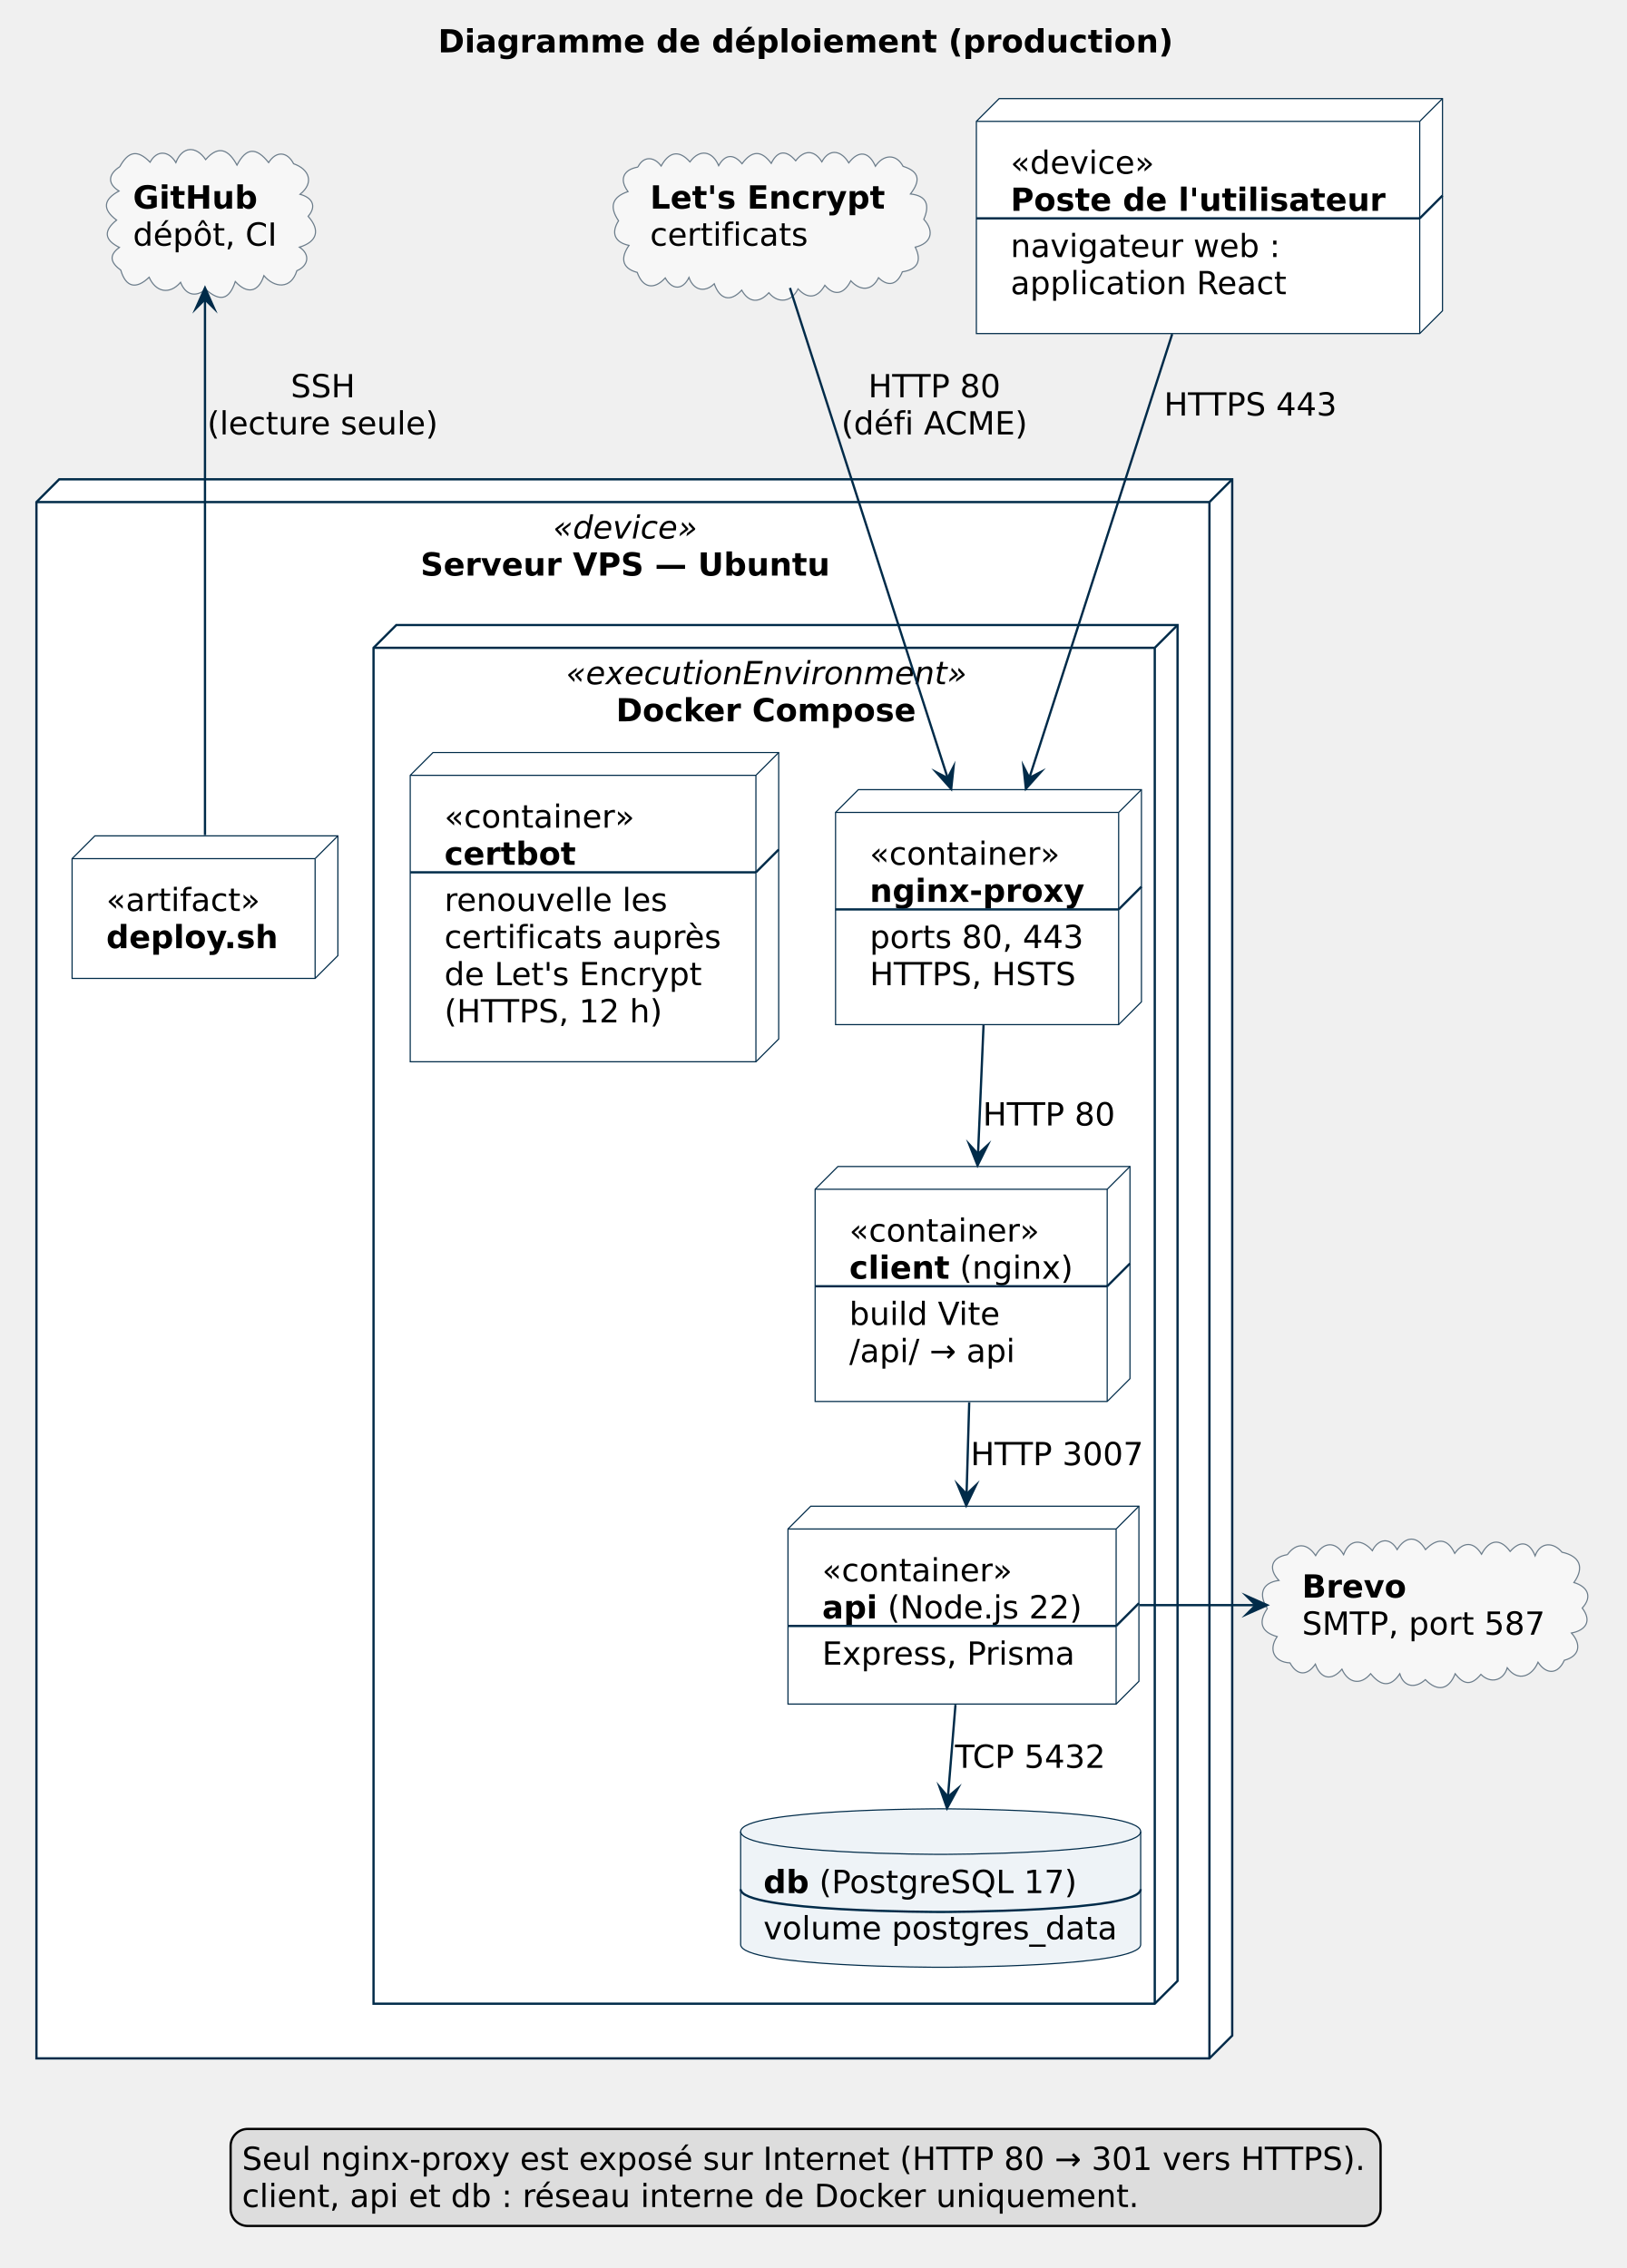
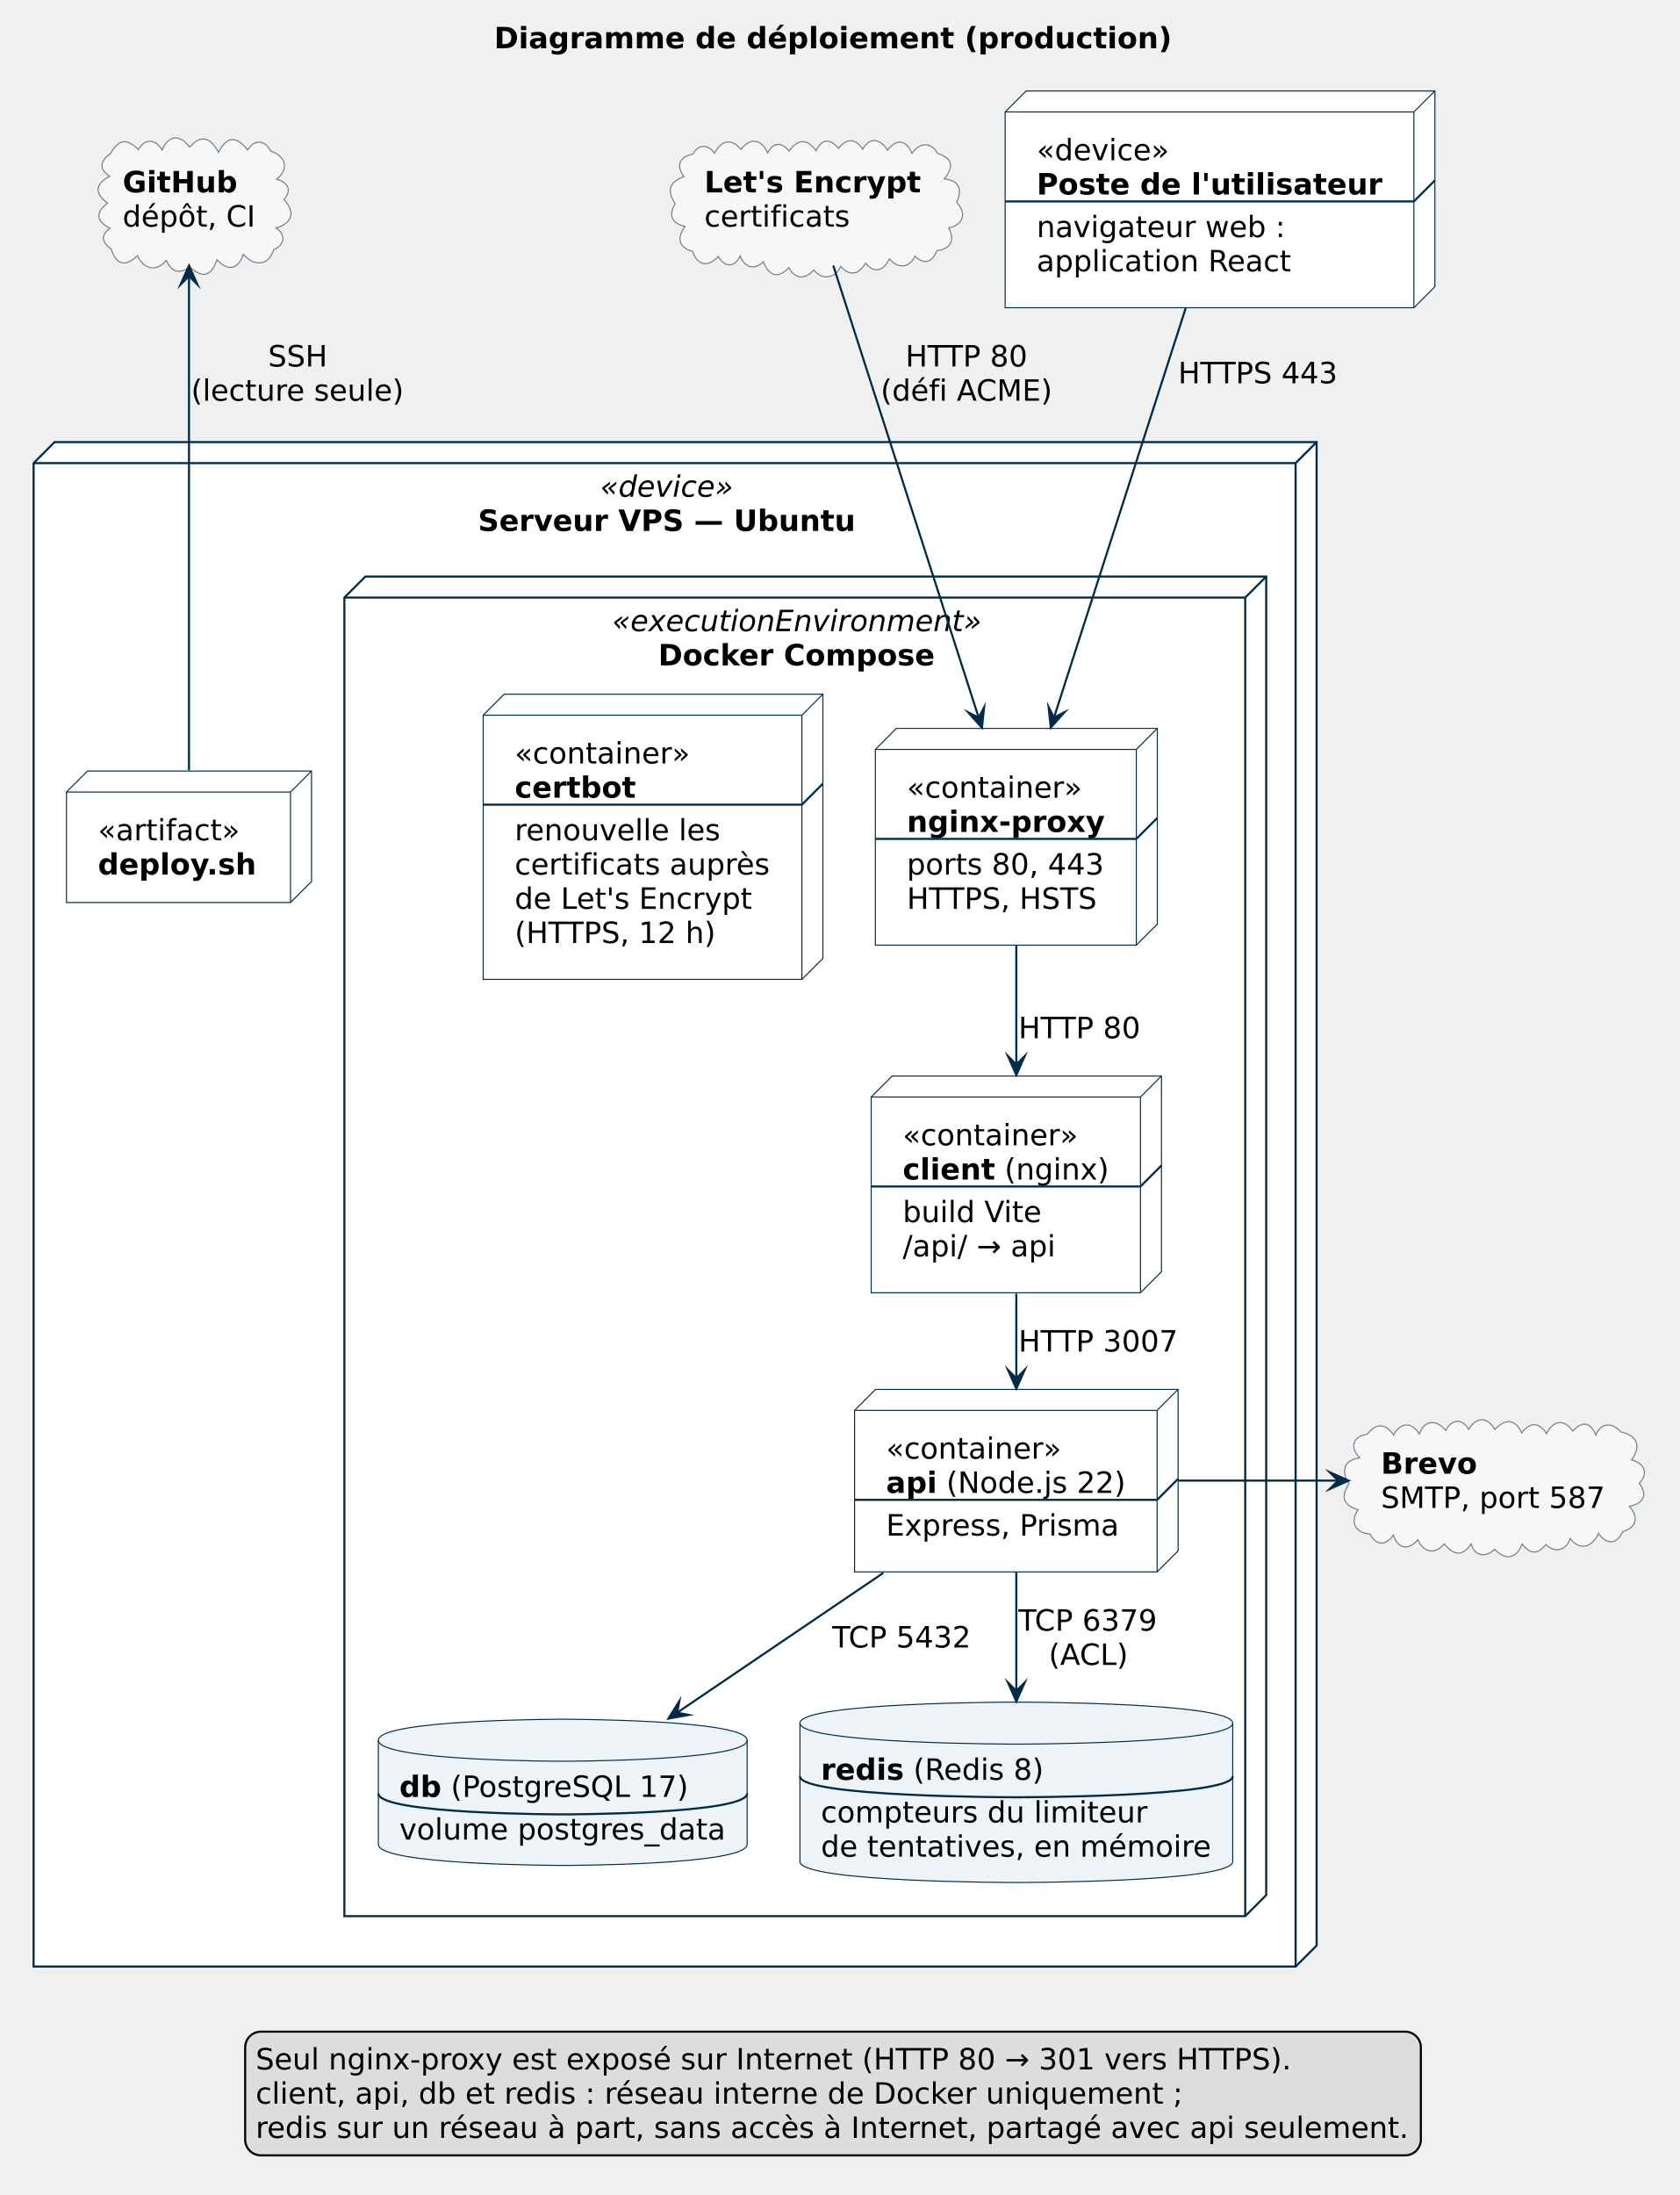
- <svg xmlns="http://www.w3.org/2000/svg" version="1.1" data-diagram-type="CLASS" style="width:714px;height:996px;background:#FFFFFF;" width="714px" height="996px" viewBox="0 0 714 996" zoomAndPan="magnify" preserveAspectRatio="none" contentStyleType="text/css">
+ <svg xmlns="http://www.w3.org/2000/svg" version="1.1" data-diagram-type="CLASS" style="width:800px;height:1045px;background:#FFFFFF;" width="800px" height="1045px" viewBox="0 0 800 1045" zoomAndPan="magnify" preserveAspectRatio="none" contentStyleType="text/css">
  <defs />
  <g font-family="sans-serif" lengthAdjust="spacing">
    <g class="title" data-source-line="24">
-       <text x="192.324" y="22.995" fill="#000" font-size="14" textLength="322.745" font-weight="700" font-family="'DejaVu Sans'">Diagramme de déploiement (production)</text>
+       <text x="235.324" y="22.995" fill="#000" font-size="14" textLength="322.745" font-weight="700" font-family="'DejaVu Sans'">Diagramme de déploiement (production)</text>
    </g>
    <g class="cluster" data-qualified-name="vps" id="ent0004" data-source-line="44">
-       <polygon points="16,220.487,26,210.487,541,210.487,541,893.937,531,903.937,16,903.937,16,220.487" fill="#FFF" style="stroke:#002B49;stroke-width:1;stroke-linejoin:miter;stroke-miterlimit:10;" />
-       <line x1="531" y1="220.487" x2="541" y2="210.487" style="stroke:#002B49;stroke-width:1;" />
-       <line x1="16" y1="220.487" x2="531" y2="220.487" style="stroke:#002B49;stroke-width:1;" />
-       <line x1="531" y1="220.487" x2="531" y2="903.937" style="stroke:#002B49;stroke-width:1;" />
-       <text x="242.867" y="236.482" fill="#000" font-size="14" textLength="63.267" font-style="italic" font-family="'DejaVu Sans'">«device»</text>
-       <text x="184.621" y="252.779" fill="#000" font-size="14" textLength="179.758" font-weight="700" font-family="'DejaVu Sans'">Serveur VPS — Ubuntu</text>
+       <polygon points="16,220.487,26,210.487,627,210.487,627,926.237,617,936.237,16,936.237,16,220.487" fill="#FFF" style="stroke:#002B49;stroke-width:1;stroke-linejoin:miter;stroke-miterlimit:10;" />
+       <line x1="617" y1="220.487" x2="627" y2="210.487" style="stroke:#002B49;stroke-width:1;" />
+       <line x1="16" y1="220.487" x2="617" y2="220.487" style="stroke:#002B49;stroke-width:1;" />
+       <line x1="617" y1="220.487" x2="617" y2="936.237" style="stroke:#002B49;stroke-width:1;" />
+       <text x="285.867" y="236.482" fill="#000" font-size="14" textLength="63.267" font-style="italic" font-family="'DejaVu Sans'">«device»</text>
+       <text x="227.621" y="252.779" fill="#000" font-size="14" textLength="179.758" font-weight="700" font-family="'DejaVu Sans'">Serveur VPS — Ubuntu</text>
    </g>
    <g class="cluster" data-qualified-name="vps.docker" id="ent0006" data-source-line="49">
-       <polygon points="164,284.487,174,274.487,517,274.487,517,869.937,507,879.937,164,879.937,164,284.487" fill="#FFF" style="stroke:#002B49;stroke-width:1;stroke-linejoin:miter;stroke-miterlimit:10;" />
-       <line x1="507" y1="284.487" x2="517" y2="274.487" style="stroke:#002B49;stroke-width:1;" />
-       <line x1="164" y1="284.487" x2="507" y2="284.487" style="stroke:#002B49;stroke-width:1;" />
-       <line x1="507" y1="284.487" x2="507" y2="879.937" style="stroke:#002B49;stroke-width:1;" />
-       <text x="248.559" y="300.482" fill="#000" font-size="14" textLength="175.882" font-style="italic" font-family="'DejaVu Sans'">«executionEnvironment»</text>
-       <text x="270.465" y="316.779" fill="#000" font-size="14" textLength="132.07" font-weight="700" font-family="'DejaVu Sans'">Docker Compose</text>
+       <polygon points="164,284.487,174,274.487,603,274.487,603,902.237,593,912.237,164,912.237,164,284.487" fill="#FFF" style="stroke:#002B49;stroke-width:1;stroke-linejoin:miter;stroke-miterlimit:10;" />
+       <line x1="593" y1="284.487" x2="603" y2="274.487" style="stroke:#002B49;stroke-width:1;" />
+       <line x1="164" y1="284.487" x2="593" y2="284.487" style="stroke:#002B49;stroke-width:1;" />
+       <line x1="593" y1="284.487" x2="593" y2="912.237" style="stroke:#002B49;stroke-width:1;" />
+       <text x="291.559" y="300.482" fill="#000" font-size="14" textLength="175.882" font-style="italic" font-family="'DejaVu Sans'">«executionEnvironment»</text>
+       <text x="313.465" y="316.779" fill="#000" font-size="14" textLength="132.07" font-weight="700" font-family="'DejaVu Sans'">Docker Compose</text>
    </g>
    <g class="entity" data-qualified-name="vps.deploy" id="ent0005" data-source-line="45">
      <polygon points="31.65,377.077,41.65,367.077,148.349,367.077,148.349,419.671,138.349,429.671,31.65,429.671,31.65,377.077" fill="#FFF" style="stroke:#002B49;stroke-width:0.5;stroke-linejoin:miter;stroke-miterlimit:10;" />
      <line x1="138.349" y1="377.077" x2="148.349" y2="367.077" style="stroke:#002B49;stroke-width:0.5;" />
      <line x1="31.65" y1="377.077" x2="138.349" y2="377.077" style="stroke:#002B49;stroke-width:0.5;" />
      <line x1="138.349" y1="377.077" x2="138.349" y2="429.671" style="stroke:#002B49;stroke-width:0.5;" />
      <text x="46.65" y="400.072" fill="#000" font-size="14" textLength="67.539" font-family="'DejaVu Sans'">«artifact»</text>
      <text x="46.65" y="416.369" fill="#000" font-size="14" textLength="76.699" font-weight="700" font-family="'DejaVu Sans'">deploy.sh</text>
    </g>
    <g class="entity" data-qualified-name="vps.docker.certbot" id="ent0007" data-source-line="50">
-       <polygon points="180.11,340.487,190.11,330.487,341.885,330.487,341.885,456.268,331.885,466.268,180.11,466.268,180.11,340.487" fill="#FFF" style="stroke:#002B49;stroke-width:0.5;stroke-linejoin:miter;stroke-miterlimit:10;" />
-       <line x1="331.885" y1="340.487" x2="341.885" y2="330.487" style="stroke:#002B49;stroke-width:0.5;" />
-       <line x1="180.11" y1="340.487" x2="331.885" y2="340.487" style="stroke:#002B49;stroke-width:0.5;" />
-       <line x1="331.885" y1="340.487" x2="331.885" y2="466.268" style="stroke:#002B49;stroke-width:0.5;" />
-       <text x="195.11" y="363.482" fill="#000" font-size="14" textLength="83.467" font-family="'DejaVu Sans'">«container»</text>
-       <text x="195.11" y="379.779" fill="#000" font-size="14" textLength="57.723" font-weight="700" font-family="'DejaVu Sans'">certbot</text>
-       <line x1="180.11" y1="383.081" x2="331.885" y2="383.081" style="stroke:#002B49;stroke-width:1;" />
-       <line x1="331.885" y1="383.081" x2="341.885" y2="373.081" style="stroke:#002B49;stroke-width:1;" />
-       <text x="195.11" y="400.076" fill="#000" font-size="14" textLength="98.219" font-family="'DejaVu Sans'">renouvelle les</text>
-       <text x="195.11" y="416.373" fill="#000" font-size="14" textLength="121.775" font-family="'DejaVu Sans'">certificats auprès</text>
-       <text x="195.11" y="432.669" fill="#000" font-size="14" textLength="113.278" font-family="'DejaVu Sans'">de Let's Encrypt</text>
-       <text x="195.11" y="448.966" fill="#000" font-size="14" textLength="95.922" font-family="'DejaVu Sans'">(HTTPS, 12 h)</text>
+       <polygon points="230.11,340.487,240.11,330.487,391.885,330.487,391.885,456.268,381.885,466.268,230.11,466.268,230.11,340.487" fill="#FFF" style="stroke:#002B49;stroke-width:0.5;stroke-linejoin:miter;stroke-miterlimit:10;" />
+       <line x1="381.885" y1="340.487" x2="391.885" y2="330.487" style="stroke:#002B49;stroke-width:0.5;" />
+       <line x1="230.11" y1="340.487" x2="381.885" y2="340.487" style="stroke:#002B49;stroke-width:0.5;" />
+       <line x1="381.885" y1="340.487" x2="381.885" y2="466.268" style="stroke:#002B49;stroke-width:0.5;" />
+       <text x="245.11" y="363.482" fill="#000" font-size="14" textLength="83.467" font-family="'DejaVu Sans'">«container»</text>
+       <text x="245.11" y="379.779" fill="#000" font-size="14" textLength="57.723" font-weight="700" font-family="'DejaVu Sans'">certbot</text>
+       <line x1="230.11" y1="383.081" x2="381.885" y2="383.081" style="stroke:#002B49;stroke-width:1;" />
+       <line x1="381.885" y1="383.081" x2="391.885" y2="373.081" style="stroke:#002B49;stroke-width:1;" />
+       <text x="245.11" y="400.076" fill="#000" font-size="14" textLength="98.219" font-family="'DejaVu Sans'">renouvelle les</text>
+       <text x="245.11" y="416.373" fill="#000" font-size="14" textLength="121.775" font-family="'DejaVu Sans'">certificats auprès</text>
+       <text x="245.11" y="432.669" fill="#000" font-size="14" textLength="113.278" font-family="'DejaVu Sans'">de Let's Encrypt</text>
+       <text x="245.11" y="448.966" fill="#000" font-size="14" textLength="95.922" font-family="'DejaVu Sans'">(HTTPS, 12 h)</text>
    </g>
    <g class="entity" data-qualified-name="vps.docker.proxy" id="ent0008" data-source-line="59">
-       <polygon points="366.85,356.777,376.85,346.777,501.145,346.777,501.145,439.964,491.145,449.964,366.85,449.964,366.85,356.777" fill="#FFF" style="stroke:#002B49;stroke-width:0.5;stroke-linejoin:miter;stroke-miterlimit:10;" />
-       <line x1="491.145" y1="356.777" x2="501.145" y2="346.777" style="stroke:#002B49;stroke-width:0.5;" />
-       <line x1="366.85" y1="356.777" x2="491.145" y2="356.777" style="stroke:#002B49;stroke-width:0.5;" />
-       <line x1="491.145" y1="356.777" x2="491.145" y2="449.964" style="stroke:#002B49;stroke-width:0.5;" />
-       <text x="381.85" y="379.772" fill="#000" font-size="14" textLength="83.467" font-family="'DejaVu Sans'">«container»</text>
-       <text x="381.85" y="396.069" fill="#000" font-size="14" textLength="94.295" font-weight="700" font-family="'DejaVu Sans'">nginx-proxy</text>
-       <line x1="366.85" y1="399.371" x2="491.145" y2="399.371" style="stroke:#002B49;stroke-width:1;" />
-       <line x1="491.145" y1="399.371" x2="501.145" y2="389.371" style="stroke:#002B49;stroke-width:1;" />
-       <text x="381.85" y="416.366" fill="#000" font-size="14" textLength="93.878" font-family="'DejaVu Sans'">ports 80, 443</text>
-       <text x="381.85" y="432.663" fill="#000" font-size="14" textLength="90.713" font-family="'DejaVu Sans'">HTTPS, HSTS</text>
+       <polygon points="416.85,356.787,426.85,346.787,551.145,346.787,551.145,439.974,541.145,449.974,416.85,449.974,416.85,356.787" fill="#FFF" style="stroke:#002B49;stroke-width:0.5;stroke-linejoin:miter;stroke-miterlimit:10;" />
+       <line x1="541.145" y1="356.787" x2="551.145" y2="346.787" style="stroke:#002B49;stroke-width:0.5;" />
+       <line x1="416.85" y1="356.787" x2="541.145" y2="356.787" style="stroke:#002B49;stroke-width:0.5;" />
+       <line x1="541.145" y1="356.787" x2="541.145" y2="449.974" style="stroke:#002B49;stroke-width:0.5;" />
+       <text x="431.85" y="379.782" fill="#000" font-size="14" textLength="83.467" font-family="'DejaVu Sans'">«container»</text>
+       <text x="431.85" y="396.079" fill="#000" font-size="14" textLength="94.295" font-weight="700" font-family="'DejaVu Sans'">nginx-proxy</text>
+       <line x1="416.85" y1="399.381" x2="541.145" y2="399.381" style="stroke:#002B49;stroke-width:1;" />
+       <line x1="541.145" y1="399.381" x2="551.145" y2="389.381" style="stroke:#002B49;stroke-width:1;" />
+       <text x="431.85" y="416.376" fill="#000" font-size="14" textLength="93.878" font-family="'DejaVu Sans'">ports 80, 443</text>
+       <text x="431.85" y="432.673" fill="#000" font-size="14" textLength="90.713" font-family="'DejaVu Sans'">HTTPS, HSTS</text>
    </g>
    <g class="entity" data-qualified-name="vps.docker.client" id="ent0009" data-source-line="66">
-       <polygon points="357.88,522.267,367.88,512.267,496.112,512.267,496.112,605.454,486.112,615.454,357.88,615.454,357.88,522.267" fill="#FFF" style="stroke:#002B49;stroke-width:0.5;stroke-linejoin:miter;stroke-miterlimit:10;" />
-       <line x1="486.112" y1="522.267" x2="496.112" y2="512.267" style="stroke:#002B49;stroke-width:0.5;" />
-       <line x1="357.88" y1="522.267" x2="486.112" y2="522.267" style="stroke:#002B49;stroke-width:0.5;" />
-       <line x1="486.112" y1="522.267" x2="486.112" y2="615.454" style="stroke:#002B49;stroke-width:0.5;" />
-       <text x="372.88" y="545.262" fill="#000" font-size="14" textLength="83.467" font-family="'DejaVu Sans'">«container»</text>
-       <text x="372.88" y="561.559" fill="#000" font-size="14" textLength="44.051" font-weight="700" font-family="'DejaVu Sans'">client</text>
-       <text x="421.381" y="561.559" fill="#000" font-size="14" textLength="49.731" font-family="'DejaVu Sans'">(nginx)</text>
-       <line x1="357.88" y1="564.861" x2="486.112" y2="564.861" style="stroke:#002B49;stroke-width:1;" />
-       <line x1="486.112" y1="564.861" x2="496.112" y2="554.861" style="stroke:#002B49;stroke-width:1;" />
-       <text x="372.88" y="581.856" fill="#000" font-size="14" textLength="66.445" font-family="'DejaVu Sans'">build Vite</text>
-       <text x="372.88" y="598.153" fill="#000" font-size="14" textLength="72.775" font-family="'DejaVu Sans'">/api/ → api</text>
+       <polygon points="414.88,522.267,424.88,512.267,553.112,512.267,553.112,605.454,543.112,615.454,414.88,615.454,414.88,522.267" fill="#FFF" style="stroke:#002B49;stroke-width:0.5;stroke-linejoin:miter;stroke-miterlimit:10;" />
+       <line x1="543.112" y1="522.267" x2="553.112" y2="512.267" style="stroke:#002B49;stroke-width:0.5;" />
+       <line x1="414.88" y1="522.267" x2="543.112" y2="522.267" style="stroke:#002B49;stroke-width:0.5;" />
+       <line x1="543.112" y1="522.267" x2="543.112" y2="615.454" style="stroke:#002B49;stroke-width:0.5;" />
+       <text x="429.88" y="545.262" fill="#000" font-size="14" textLength="83.467" font-family="'DejaVu Sans'">«container»</text>
+       <text x="429.88" y="561.559" fill="#000" font-size="14" textLength="44.051" font-weight="700" font-family="'DejaVu Sans'">client</text>
+       <text x="478.381" y="561.559" fill="#000" font-size="14" textLength="49.731" font-family="'DejaVu Sans'">(nginx)</text>
+       <line x1="414.88" y1="564.861" x2="543.112" y2="564.861" style="stroke:#002B49;stroke-width:1;" />
+       <line x1="543.112" y1="564.861" x2="553.112" y2="554.861" style="stroke:#002B49;stroke-width:1;" />
+       <text x="429.88" y="581.856" fill="#000" font-size="14" textLength="66.445" font-family="'DejaVu Sans'">build Vite</text>
+       <text x="429.88" y="598.153" fill="#000" font-size="14" textLength="72.775" font-family="'DejaVu Sans'">/api/ → api</text>
    </g>
    <g class="entity" data-qualified-name="vps.docker.api" id="ent0010" data-source-line="73">
-       <polygon points="345.96,671.457,355.96,661.457,500.038,661.457,500.038,738.348,490.038,748.348,345.96,748.348,345.96,671.457" fill="#FFF" style="stroke:#002B49;stroke-width:0.5;stroke-linejoin:miter;stroke-miterlimit:10;" />
-       <line x1="490.038" y1="671.457" x2="500.038" y2="661.457" style="stroke:#002B49;stroke-width:0.5;" />
-       <line x1="345.96" y1="671.457" x2="490.038" y2="671.457" style="stroke:#002B49;stroke-width:0.5;" />
-       <line x1="490.038" y1="671.457" x2="490.038" y2="748.348" style="stroke:#002B49;stroke-width:0.5;" />
-       <text x="360.96" y="694.452" fill="#000" font-size="14" textLength="83.467" font-family="'DejaVu Sans'">«container»</text>
-       <text x="360.96" y="710.749" fill="#000" font-size="14" textLength="24.268" font-weight="700" font-family="'DejaVu Sans'">api</text>
-       <text x="389.678" y="710.749" fill="#000" font-size="14" textLength="85.36" font-family="'DejaVu Sans'">(Node.js 22)</text>
-       <line x1="345.96" y1="714.051" x2="490.038" y2="714.051" style="stroke:#002B49;stroke-width:1;" />
-       <line x1="490.038" y1="714.051" x2="500.038" y2="704.051" style="stroke:#002B49;stroke-width:1;" />
-       <text x="360.96" y="731.046" fill="#000" font-size="14" textLength="111.474" font-family="'DejaVu Sans'">Express, Prisma</text>
+       <polygon points="406.96,671.457,416.96,661.457,561.038,661.457,561.038,738.348,551.038,748.348,406.96,748.348,406.96,671.457" fill="#FFF" style="stroke:#002B49;stroke-width:0.5;stroke-linejoin:miter;stroke-miterlimit:10;" />
+       <line x1="551.038" y1="671.457" x2="561.038" y2="661.457" style="stroke:#002B49;stroke-width:0.5;" />
+       <line x1="406.96" y1="671.457" x2="551.038" y2="671.457" style="stroke:#002B49;stroke-width:0.5;" />
+       <line x1="551.038" y1="671.457" x2="551.038" y2="748.348" style="stroke:#002B49;stroke-width:0.5;" />
+       <text x="421.96" y="694.452" fill="#000" font-size="14" textLength="83.467" font-family="'DejaVu Sans'">«container»</text>
+       <text x="421.96" y="710.749" fill="#000" font-size="14" textLength="24.268" font-weight="700" font-family="'DejaVu Sans'">api</text>
+       <text x="450.678" y="710.749" fill="#000" font-size="14" textLength="85.36" font-family="'DejaVu Sans'">(Node.js 22)</text>
+       <line x1="406.96" y1="714.051" x2="551.038" y2="714.051" style="stroke:#002B49;stroke-width:1;" />
+       <line x1="551.038" y1="714.051" x2="561.038" y2="704.051" style="stroke:#002B49;stroke-width:1;" />
+       <text x="421.96" y="731.046" fill="#000" font-size="14" textLength="111.474" font-family="'DejaVu Sans'">Express, Prisma</text>
    </g>
    <g class="entity" data-qualified-name="vps.docker.db" id="ent0011" data-source-line="79">
-       <path d="M325.18,804.347 C325.18,794.347 412.997,794.347 412.997,794.347 C412.997,794.347 500.814,794.347 500.814,804.347 L500.814,853.941 C500.814,863.941 412.997,863.941 412.997,863.941 C412.997,863.941 325.18,863.941 325.18,853.941 L325.18,804.347" style="stroke:#002B49;stroke-width:0.5;" fill="#EEF3F7" />
-       <path d="M325.18,804.347 C325.18,814.347 412.997,814.347 412.997,814.347 C412.997,814.347 500.814,814.347 500.814,804.347" style="stroke:#002B49;stroke-width:0.5;" fill="none" />
-       <text x="335.18" y="831.342" fill="#000" font-size="14" textLength="20.043" font-weight="700" font-family="'DejaVu Sans'">db</text>
-       <text x="359.673" y="831.342" fill="#000" font-size="14" textLength="113.941" font-family="'DejaVu Sans'">(PostgreSQL 17)</text>
-       <path d="M325.18,829.644 C325.18,839.644 412.997,839.644 412.997,839.644 C412.997,839.644 500.814,839.644 500.814,829.644" style="stroke:#002B49;stroke-width:1;" fill="none" />
-       <text x="335.18" y="851.639" fill="#000" font-size="14" textLength="155.634" font-family="'DejaVu Sans'">volume postgres_data</text>
+       <path d="M180.18,828.497 C180.18,818.497 267.997,818.497 267.997,818.497 C267.997,818.497 355.814,818.497 355.814,828.497 L355.814,878.091 C355.814,888.091 267.997,888.091 267.997,888.091 C267.997,888.091 180.18,888.091 180.18,878.091 L180.18,828.497" style="stroke:#002B49;stroke-width:0.5;" fill="#EEF3F7" />
+       <path d="M180.18,828.497 C180.18,838.497 267.997,838.497 267.997,838.497 C267.997,838.497 355.814,838.497 355.814,828.497" style="stroke:#002B49;stroke-width:0.5;" fill="none" />
+       <text x="190.18" y="855.492" fill="#000" font-size="14" textLength="20.043" font-weight="700" font-family="'DejaVu Sans'">db</text>
+       <text x="214.673" y="855.492" fill="#000" font-size="14" textLength="113.941" font-family="'DejaVu Sans'">(PostgreSQL 17)</text>
+       <path d="M180.18,853.794 C180.18,863.794 267.997,863.794 267.997,863.794 C267.997,863.794 355.814,863.794 355.814,853.794" style="stroke:#002B49;stroke-width:1;" fill="none" />
+       <text x="190.18" y="875.789" fill="#000" font-size="14" textLength="155.634" font-family="'DejaVu Sans'">volume postgres_data</text>
+     </g>
+     <g class="entity" data-qualified-name="vps.docker.redis" id="ent0012" data-source-line="84">
+       <path d="M380.94,820.347 C380.94,810.347 483.998,810.347 483.998,810.347 C483.998,810.347 587.055,810.347 587.055,820.347 L587.055,886.238 C587.055,896.238 483.998,896.238 483.998,896.238 C483.998,896.238 380.94,896.238 380.94,886.238 L380.94,820.347" style="stroke:#002B49;stroke-width:0.5;" fill="#EEF3F7" />
+       <path d="M380.94,820.347 C380.94,830.347 483.998,830.347 483.998,830.347 C483.998,830.347 587.055,830.347 587.055,820.347" style="stroke:#002B49;stroke-width:0.5;" fill="none" />
+       <text x="390.94" y="847.342" fill="#000" font-size="14" textLength="39.553" font-weight="700" font-family="'DejaVu Sans'">redis</text>
+       <text x="434.943" y="847.342" fill="#000" font-size="14" textLength="62.692" font-family="'DejaVu Sans'">(Redis 8)</text>
+       <path d="M380.94,845.644 C380.94,855.644 483.998,855.644 483.998,855.644 C483.998,855.644 587.055,855.644 587.055,845.644" style="stroke:#002B49;stroke-width:1;" fill="none" />
+       <text x="390.94" y="867.639" fill="#000" font-size="14" textLength="155.511" font-family="'DejaVu Sans'">compteurs du limiteur</text>
+       <text x="390.94" y="883.936" fill="#000" font-size="14" textLength="186.115" font-family="'DejaVu Sans'">de tentatives, en mémoire</text>
    </g>
    <g class="entity" data-qualified-name="letsencrypt" id="ent0001" data-source-line="26">
-       <path d="M280.059,73.374 C282.581,68.28 287.34,68.827 290.278,72.909 C293.577,66.908 297.962,65.492 302.919,71.105 C307.205,65.2 312.842,66.316 315.525,72.744 C318.356,67.641 322.18,67.504 325.787,71.907 C330.055,66.119 334.188,65.792 338.61,71.74 C341.472,65.863 345.367,65.886 349.347,70.608 C353.031,65.787 357.553,65.721 360.827,71.071 C364.318,64.705 369.602,66.351 372.642,71.532 C377.031,65.809 381.496,66.536 384.353,73.004 C387.592,68.037 393.29,67.126 396.495,73.041 C404.078,75.443 404.018,79.615 399.724,85.177 C407.096,85.973 408.212,90.267 405.593,96.324 C410.451,101.605 408.835,106.916 401.828,108.538 C404.823,114.539 402.816,118.395 396.174,119.363 C394.065,124.721 390.258,126.376 385.715,121.97 C382.791,127.914 377.617,127.842 373.545,123.303 C370.918,128.663 366.641,130.602 362.153,125.29 C359.057,130.695 354.836,131.72 350.377,126.854 C347.663,132.569 341.713,133.628 337.561,128.563 C333.397,133.134 328.831,133.125 325.647,127.426 C320.491,133.037 315.908,131.263 313.598,124.626 C309.301,128.794 304.375,127.346 302.499,121.847 C299.715,127.558 295.067,127.382 292.068,122.05 C287.218,127.444 282.209,126.527 279.774,119.634 C272.703,117.751 272.538,112.903 276.167,107.767 C269.932,106.469 268.152,102.35 271.577,96.952 C267.469,90.928 268.63,86.52 275.734,84.13 C271.75,78.858 273.655,74.47 280.059,73.374" style="stroke:#6B7C8A;stroke-width:0.5;" fill="#F7F7F7" />
-       <text x="285.41" y="91.592" fill="#000" font-size="14" textLength="103.175" font-weight="700" font-family="'DejaVu Sans'">Let's Encrypt</text>
-       <text x="285.41" y="107.889" fill="#000" font-size="14" textLength="69.323" font-family="'DejaVu Sans'">certificats</text>
+       <path d="M330.059,73.374 C332.581,68.28 337.34,68.827 340.278,72.909 C343.577,66.908 347.962,65.492 352.919,71.105 C357.205,65.2 362.842,66.316 365.525,72.744 C368.356,67.641 372.18,67.504 375.787,71.907 C380.055,66.119 384.188,65.792 388.61,71.74 C391.472,65.863 395.367,65.886 399.347,70.608 C403.031,65.787 407.553,65.721 410.827,71.071 C414.318,64.705 419.602,66.351 422.642,71.532 C427.031,65.809 431.496,66.536 434.353,73.004 C437.592,68.037 443.29,67.126 446.495,73.041 C454.078,75.443 454.018,79.615 449.724,85.177 C457.096,85.973 458.212,90.267 455.593,96.324 C460.451,101.605 458.835,106.916 451.828,108.538 C454.823,114.539 452.816,118.395 446.174,119.363 C444.065,124.721 440.258,126.376 435.715,121.97 C432.791,127.914 427.617,127.842 423.545,123.303 C420.918,128.663 416.641,130.602 412.153,125.29 C409.057,130.695 404.836,131.72 400.377,126.854 C397.663,132.569 391.713,133.628 387.561,128.563 C383.397,133.134 378.831,133.125 375.647,127.426 C370.491,133.037 365.908,131.263 363.598,124.626 C359.301,128.794 354.375,127.346 352.499,121.847 C349.715,127.558 345.067,127.382 342.068,122.05 C337.218,127.444 332.209,126.527 329.774,119.634 C322.703,117.751 322.538,112.903 326.167,107.767 C319.932,106.469 318.152,102.35 321.577,96.952 C317.469,90.928 318.63,86.52 325.734,84.13 C321.75,78.858 323.655,74.47 330.059,73.374" style="stroke:#6B7C8A;stroke-width:0.5;" fill="#F7F7F7" />
+       <text x="335.41" y="91.592" fill="#000" font-size="14" textLength="103.175" font-weight="700" font-family="'DejaVu Sans'">Let's Encrypt</text>
+       <text x="335.41" y="107.889" fill="#000" font-size="14" textLength="69.323" font-family="'DejaVu Sans'">certificats</text>
    </g>
    <g class="entity" data-qualified-name="poste" id="ent0002" data-source-line="31">
-       <polygon points="428.68,53.297,438.68,43.297,633.324,43.297,633.324,136.484,623.324,146.484,428.68,146.484,428.68,53.297" fill="#FFF" style="stroke:#002B49;stroke-width:0.5;stroke-linejoin:miter;stroke-miterlimit:10;" />
-       <line x1="623.324" y1="53.297" x2="633.324" y2="43.297" style="stroke:#002B49;stroke-width:0.5;" />
-       <line x1="428.68" y1="53.297" x2="623.324" y2="53.297" style="stroke:#002B49;stroke-width:0.5;" />
-       <line x1="623.324" y1="53.297" x2="623.324" y2="146.484" style="stroke:#002B49;stroke-width:0.5;" />
-       <text x="443.68" y="76.292" fill="#000" font-size="14" textLength="63.116" font-family="'DejaVu Sans'">«device»</text>
-       <text x="443.68" y="92.589" fill="#000" font-size="14" textLength="164.644" font-weight="700" font-family="'DejaVu Sans'">Poste de l'utilisateur</text>
-       <line x1="428.68" y1="95.891" x2="623.324" y2="95.891" style="stroke:#002B49;stroke-width:1;" />
-       <line x1="623.324" y1="95.891" x2="633.324" y2="85.891" style="stroke:#002B49;stroke-width:1;" />
-       <text x="443.68" y="112.886" fill="#000" font-size="14" textLength="118.392" font-family="'DejaVu Sans'">navigateur web :</text>
-       <text x="443.68" y="129.183" fill="#000" font-size="14" textLength="121.782" font-family="'DejaVu Sans'">application React</text>
+       <polygon points="478.68,53.297,488.68,43.297,683.324,43.297,683.324,136.484,673.324,146.484,478.68,146.484,478.68,53.297" fill="#FFF" style="stroke:#002B49;stroke-width:0.5;stroke-linejoin:miter;stroke-miterlimit:10;" />
+       <line x1="673.324" y1="53.297" x2="683.324" y2="43.297" style="stroke:#002B49;stroke-width:0.5;" />
+       <line x1="478.68" y1="53.297" x2="673.324" y2="53.297" style="stroke:#002B49;stroke-width:0.5;" />
+       <line x1="673.324" y1="53.297" x2="673.324" y2="146.484" style="stroke:#002B49;stroke-width:0.5;" />
+       <text x="493.68" y="76.292" fill="#000" font-size="14" textLength="63.116" font-family="'DejaVu Sans'">«device»</text>
+       <text x="493.68" y="92.589" fill="#000" font-size="14" textLength="164.644" font-weight="700" font-family="'DejaVu Sans'">Poste de l'utilisateur</text>
+       <line x1="478.68" y1="95.891" x2="673.324" y2="95.891" style="stroke:#002B49;stroke-width:1;" />
+       <line x1="673.324" y1="95.891" x2="683.324" y2="85.891" style="stroke:#002B49;stroke-width:1;" />
+       <text x="493.68" y="112.886" fill="#000" font-size="14" textLength="118.392" font-family="'DejaVu Sans'">navigateur web :</text>
+       <text x="493.68" y="129.183" fill="#000" font-size="14" textLength="121.782" font-family="'DejaVu Sans'">application React</text>
    </g>
    <g class="entity" data-qualified-name="github" id="ent0003" data-source-line="39">
      <path d="M52.573,73.238 C56.317,66.481 60.269,65.455 65.892,71.242 C68.997,65.544 74.277,66.314 77.215,71.417 C80.022,64.126 86.12,63.917 90.29,70.094 C96.116,63.342 100.553,66.01 104.044,72.516 C108.223,64.541 112.573,64.685 117.935,71.398 C121.237,66.187 126.11,66.488 128.912,71.913 C135.732,74.266 138.128,80.207 131.726,85.332 C136.824,86.686 139.319,90.295 135.287,95.009 C140.76,101.074 139.227,106.219 131.466,108.549 C136.387,111.737 135.378,116.787 130.337,118.889 C127.76,127.194 120.495,126.519 115.867,121.04 C113.443,128.533 108.429,129.215 103.305,123.634 C100.606,131.743 96.619,132.598 90.298,127.095 C85.64,130.814 81.372,129.353 79.282,123.982 C74.415,129.601 68.379,128.314 65.479,121.754 C59.912,127.1 55.298,126.383 53.022,118.625 C48.832,115.553 47.396,112.283 52.424,108.658 C45.655,105.322 45.452,101.274 51.198,96.66 C44.76,91.881 45.419,87.569 52.258,83.893 C46.813,80.498 47.739,76.329 52.573,73.238" style="stroke:#6B7C8A;stroke-width:0.5;" fill="#F7F7F7" />
      <text x="58.38" y="91.592" fill="#000" font-size="14" textLength="54.688" font-weight="700" font-family="'DejaVu Sans'">GitHub</text>
      <text x="58.38" y="107.889" fill="#000" font-size="14" textLength="63.246" font-family="'DejaVu Sans'">dépôt, CI</text>
    </g>
-     <g class="entity" data-qualified-name="brevo" id="ent0012" data-source-line="87">
-       <path d="M565.208,682.738 C569.23,677.291 573.97,677.688 577.627,683.153 C580.732,677.215 586.373,676.583 589.901,682.724 C592.564,675.566 598.183,675.9 602.524,680.994 C605.13,675.673 610.325,674.919 613.411,680.516 C617.067,674.491 622.204,674.268 625.86,680.515 C630.731,675.528 635.372,675.153 638.699,682.167 C642.421,676.937 647.086,676.912 650.465,682.538 C653.772,676.263 658.511,675.171 663.025,681.318 C667.464,676.295 671.523,677.054 673.981,683.252 C676.274,677.047 682.046,677.15 685.788,681.655 C693.618,683.372 695.767,688.321 691.022,694.978 C696.837,696.678 699.394,701.047 694.676,706.183 C699.048,711.941 696.181,715.977 689.935,717.143 C694.254,721.952 693.773,727.249 686.811,729.114 C684.025,735.384 678.929,735.537 675.262,729.974 C672.745,736.05 666.551,738.893 661.756,732.427 C660.042,738.173 654.389,739.524 650.191,735.312 C646.123,740.218 642.725,740.042 638.904,735.031 C636.064,742.163 631.111,743.049 625.793,737.615 C621.663,741.482 616.403,741.173 614.571,735.037 C610.332,741.457 605.989,740.206 601.779,735.006 C597.347,740.378 591.815,739.041 589.177,733.022 C584.685,738.395 579.759,737.306 577.514,730.813 C573.894,736.099 569.449,735.915 566.367,730.265 C559.377,729.953 556.793,724.368 560.743,718.725 C553.587,716.732 552.378,712.319 556.421,706.399 C552.638,700.547 553.681,695.12 561.507,694.05 C556.707,688.984 558.105,683.91 565.208,682.738" style="stroke:#6B7C8A;stroke-width:0.5;" fill="#F7F7F7" />
-       <text x="571.64" y="701.592" fill="#000" font-size="14" textLength="45.814" font-weight="700" font-family="'DejaVu Sans'">Brevo</text>
-       <text x="571.64" y="717.889" fill="#000" font-size="14" textLength="106.729" font-family="'DejaVu Sans'">SMTP, port 587</text>
+     <g class="entity" data-qualified-name="brevo" id="ent0013" data-source-line="93">
+       <path d="M651.208,682.748 C655.23,677.301 659.97,677.698 663.627,683.163 C666.732,677.225 672.373,676.593 675.901,682.734 C678.564,675.576 684.183,675.91 688.524,681.004 C691.13,675.683 696.325,674.929 699.411,680.526 C703.067,674.501 708.204,674.278 711.86,680.525 C716.731,675.538 721.372,675.163 724.699,682.177 C728.421,676.947 733.086,676.922 736.465,682.548 C739.772,676.273 744.511,675.181 749.025,681.328 C753.464,676.305 757.523,677.064 759.981,683.262 C762.274,677.057 768.046,677.16 771.788,681.665 C779.618,683.382 781.767,688.331 777.022,694.988 C782.837,696.688 785.394,701.057 780.676,706.193 C785.048,711.951 782.181,715.987 775.935,717.153 C780.254,721.962 779.773,727.259 772.811,729.124 C770.025,735.394 764.929,735.547 761.262,729.984 C758.745,736.06 752.551,738.903 747.756,732.437 C746.042,738.183 740.389,739.534 736.191,735.322 C732.123,740.228 728.725,740.052 724.904,735.041 C722.064,742.173 717.111,743.059 711.793,737.625 C707.663,741.492 702.403,741.183 700.571,735.047 C696.332,741.467 691.989,740.216 687.779,735.016 C683.347,740.388 677.815,739.051 675.177,733.032 C670.685,738.405 665.759,737.316 663.514,730.823 C659.894,736.109 655.449,735.925 652.367,730.275 C645.377,729.963 642.793,724.378 646.743,718.735 C639.587,716.742 638.378,712.329 642.421,706.409 C638.638,700.557 639.681,695.13 647.507,694.06 C642.707,688.994 644.105,683.92 651.208,682.748" style="stroke:#6B7C8A;stroke-width:0.5;" fill="#F7F7F7" />
+       <text x="657.64" y="701.602" fill="#000" font-size="14" textLength="45.814" font-weight="700" font-family="'DejaVu Sans'">Brevo</text>
+       <text x="657.64" y="717.899" fill="#000" font-size="14" textLength="106.729" font-family="'DejaVu Sans'">SMTP, port 587</text>
    </g>
-     <g class="link" data-entity-1="ent0002" data-entity-2="ent0008" id="lnk13" data-source-line="92" data-link-type="dependency">
-       <path d="M514.65,146.687 C496.78,202.237 469.842,285.977 451.942,341.607" style="stroke:#002B49;stroke-width:1;" fill="none" id="poste-to-proxy" codeLine="92" />
-       <polygon points="450.41,346.367,456.974,339.025,451.942,341.607,449.359,336.574,450.41,346.367" fill="#002B49" style="stroke:#002B49;stroke-width:1;stroke-linejoin:miter;stroke-miterlimit:10;" />
-       <text x="511.05" y="182.482" fill="#000" font-size="14" textLength="76.132" font-family="'DejaVu Sans'">HTTPS 443</text>
+     <g class="link" data-entity-1="ent0002" data-entity-2="ent0008" id="lnk14" data-source-line="98" data-link-type="dependency">
+       <path d="M564.65,146.697 C546.78,202.237 519.842,285.977 501.942,341.607" style="stroke:#002B49;stroke-width:1;" fill="none" id="poste-to-proxy" codeLine="98" />
+       <polygon points="500.41,346.367,506.974,339.025,501.942,341.607,499.359,336.574,500.41,346.367" fill="#002B49" style="stroke:#002B49;stroke-width:1;stroke-linejoin:miter;stroke-miterlimit:10;" />
+       <text x="561.05" y="182.482" fill="#000" font-size="14" textLength="76.132" font-family="'DejaVu Sans'">HTTPS 443</text>
    </g>
-     <g class="link" data-entity-1="ent0001" data-entity-2="ent0008" id="lnk14" data-source-line="93" data-link-type="dependency">
-       <path d="M346.83,126.457 C363.48,178.177 395.819,278.697 416.089,341.707" style="stroke:#002B49;stroke-width:1;" fill="none" id="letsencrypt-to-proxy" codeLine="93" />
-       <polygon points="417.62,346.467,418.672,336.674,416.089,341.707,411.056,339.124,417.62,346.467" fill="#002B49" style="stroke:#002B49;stroke-width:1;stroke-linejoin:miter;stroke-miterlimit:10;" />
-       <text x="381.196" y="174.482" fill="#000" font-size="14" textLength="58.338" font-family="'DejaVu Sans'">HTTP 80</text>
-       <text x="369.38" y="190.779" fill="#000" font-size="14" textLength="81.97" font-family="'DejaVu Sans'">(défi ACME)</text>
+     <g class="link" data-entity-1="ent0001" data-entity-2="ent0008" id="lnk15" data-source-line="99" data-link-type="dependency">
+       <path d="M396.83,126.457 C413.48,178.177 445.819,278.707 466.089,341.707" style="stroke:#002B49;stroke-width:1;" fill="none" id="letsencrypt-to-proxy" codeLine="99" />
+       <polygon points="467.62,346.467,468.671,336.674,466.089,341.707,461.056,339.125,467.62,346.467" fill="#002B49" style="stroke:#002B49;stroke-width:1;stroke-linejoin:miter;stroke-miterlimit:10;" />
+       <text x="431.196" y="174.482" fill="#000" font-size="14" textLength="58.338" font-family="'DejaVu Sans'">HTTP 80</text>
+       <text x="419.38" y="190.779" fill="#000" font-size="14" textLength="81.97" font-family="'DejaVu Sans'">(défi ACME)</text>
    </g>
-     <g class="link" data-entity-1="ent0003" data-entity-2="ent0005" id="lnk16" data-source-line="94" data-link-type="dependency">
-       <path d="M90,131.457 C90,189.237 90,308.877 90,366.727" style="stroke:#002B49;stroke-width:1;" fill="none" id="github-backto-deploy" codeLine="94" />
+     <g class="link" data-entity-1="ent0003" data-entity-2="ent0005" id="lnk17" data-source-line="100" data-link-type="dependency">
+       <path d="M90,131.457 C90,189.247 90,308.887 90,366.727" style="stroke:#002B49;stroke-width:1;" fill="none" id="github-backto-deploy" codeLine="100" />
      <polygon points="90,126.457,86,135.457,90,131.457,94,135.457,90,126.457" fill="#002B49" style="stroke:#002B49;stroke-width:1;stroke-linejoin:miter;stroke-miterlimit:10;" />
      <text x="127.644" y="174.482" fill="#000" font-size="14" textLength="28.301" font-family="'DejaVu Sans'">SSH</text>
      <text x="91" y="190.779" fill="#000" font-size="14" textLength="101.589" font-family="'DejaVu Sans'">(lecture seule)</text>
    </g>
-     <g class="link" data-entity-1="ent0008" data-entity-2="ent0009" id="lnk19" data-source-line="96" data-link-type="dependency">
-       <path d="M431.82,450.207 C430.98,469.797 430.244,487.171 429.404,506.781" style="stroke:#002B49;stroke-width:1;" fill="none" id="proxy-to-client" codeLine="96" />
-       <polygon points="429.19,511.777,433.571,502.956,429.404,506.781,425.579,502.614,429.19,511.777" fill="#002B49" style="stroke:#002B49;stroke-width:1;stroke-linejoin:miter;stroke-miterlimit:10;" />
-       <text x="431.5" y="494.262" fill="#000" font-size="14" textLength="58.338" font-family="'DejaVu Sans'">HTTP 80</text>
+     <g class="link" data-entity-1="ent0008" data-entity-2="ent0009" id="lnk20" data-source-line="102" data-link-type="dependency">
+       <path d="M484,450.207 C484,469.797 484,487.167 484,506.777" style="stroke:#002B49;stroke-width:1;" fill="none" id="proxy-to-client" codeLine="102" />
+       <polygon points="484,511.777,488,502.777,484,506.777,480,502.777,484,511.777" fill="#002B49" style="stroke:#002B49;stroke-width:1;stroke-linejoin:miter;stroke-miterlimit:10;" />
+       <text x="485" y="494.262" fill="#000" font-size="14" textLength="58.338" font-family="'DejaVu Sans'">HTTP 80</text>
    </g>
-     <g class="link" data-entity-1="ent0009" data-entity-2="ent0010" id="lnk20" data-source-line="97" data-link-type="dependency">
-       <path d="M425.53,615.847 C425.11,630.727 424.783,641.829 424.373,656.139" style="stroke:#002B49;stroke-width:1;" fill="none" id="client-to-api" codeLine="97" />
-       <polygon points="424.23,661.137,428.486,652.255,424.373,656.139,420.489,652.026,424.23,661.137" fill="#002B49" style="stroke:#002B49;stroke-width:1;stroke-linejoin:miter;stroke-miterlimit:10;" />
-       <text x="426.12" y="643.452" fill="#000" font-size="14" textLength="76.152" font-family="'DejaVu Sans'">HTTP 3007</text>
+     <g class="link" data-entity-1="ent0009" data-entity-2="ent0010" id="lnk21" data-source-line="103" data-link-type="dependency">
+       <path d="M484,615.847 C484,630.727 484,641.827 484,656.147" style="stroke:#002B49;stroke-width:1;" fill="none" id="client-to-api" codeLine="103" />
+       <polygon points="484,661.147,488,652.147,484,656.147,480,652.147,484,661.147" fill="#002B49" style="stroke:#002B49;stroke-width:1;stroke-linejoin:miter;stroke-miterlimit:10;" />
+       <text x="485" y="643.452" fill="#000" font-size="14" textLength="76.152" font-family="'DejaVu Sans'">HTTP 3007</text>
    </g>
-     <g class="link" data-entity-1="ent0010" data-entity-2="ent0011" id="lnk21" data-source-line="98" data-link-type="dependency">
-       <path d="M419.5,748.657 C418.29,763.527 417.347,775.013 416.197,789.083" style="stroke:#002B49;stroke-width:1;" fill="none" id="api-to-db" codeLine="98" />
-       <polygon points="415.79,794.067,420.51,785.423,416.197,789.083,412.536,784.771,415.79,794.067" fill="#002B49" style="stroke:#002B49;stroke-width:1;stroke-linejoin:miter;stroke-miterlimit:10;" />
-       <text x="419.3" y="776.342" fill="#000" font-size="14" textLength="66.849" font-family="'DejaVu Sans'">TCP 5432</text>
+     <g class="link" data-entity-1="ent0010" data-entity-2="ent0011" id="lnk22" data-source-line="104" data-link-type="dependency">
+       <path d="M420.65,748.837 C388.04,770.937 352.969,794.702 322.459,815.382" style="stroke:#002B49;stroke-width:1;" fill="none" id="api-to-db" codeLine="104" />
+       <polygon points="318.32,818.187,328.014,816.448,322.459,815.382,323.526,809.826,318.32,818.187" fill="#002B49" style="stroke:#002B49;stroke-width:1;stroke-linejoin:miter;stroke-miterlimit:10;" />
+       <text x="396.35" y="784.342" fill="#000" font-size="14" textLength="66.849" font-family="'DejaVu Sans'">TCP 5432</text>
    </g>
-     <g class="link" data-entity-1="ent0010" data-entity-2="ent0012" id="lnk22" data-source-line="99" data-link-type="dependency">
-       <path d="M500.33,704.897 C519,704.897 532.66,704.897 551.33,704.897" style="stroke:#002B49;stroke-width:1;" fill="none" id="api-to-brevo" codeLine="99" />
-       <polygon points="556.33,704.897,547.33,700.897,551.33,704.897,547.33,708.897,556.33,704.897" fill="#002B49" style="stroke:#002B49;stroke-width:1;stroke-linejoin:miter;stroke-miterlimit:10;" />
+     <g class="link" data-entity-1="ent0010" data-entity-2="ent0012" id="lnk23" data-source-line="105" data-link-type="dependency">
+       <path d="M484,748.637 C484,767.967 484,785.737 484,805.007" style="stroke:#002B49;stroke-width:1;" fill="none" id="api-to-redis" codeLine="105" />
+       <polygon points="484,810.007,488,801.007,484,805.007,480,801.007,484,810.007" fill="#002B49" style="stroke:#002B49;stroke-width:1;stroke-linejoin:miter;stroke-miterlimit:10;" />
+       <text x="485" y="776.342" fill="#000" font-size="14" textLength="66.849" font-family="'DejaVu Sans'">TCP 6379</text>
+       <text x="499.386" y="792.639" fill="#000" font-size="14" textLength="38.076" font-family="'DejaVu Sans'">(ACL)</text>
    </g>
-     <g class="legend" data-source-line="101">
-       <rect x="101.253" y="934.937" width="504.888" height="42.594" fill="#DDD" style="stroke:#000;stroke-width:1;" rx="7.5" ry="7.5" />
-       <text x="106.253" y="952.932" fill="#000" font-size="14" textLength="494.888" font-family="'DejaVu Sans'">Seul nginx-proxy est exposé sur Internet (HTTP 80 → 301 vers HTTPS).</text>
-       <text x="106.253" y="969.229" fill="#000" font-size="14" textLength="394.83" font-family="'DejaVu Sans'">client, api et db : réseau interne de Docker uniquement.</text>
+     <g class="link" data-entity-1="ent0010" data-entity-2="ent0013" id="lnk24" data-source-line="106" data-link-type="dependency">
+       <path d="M561.14,704.897 C588.17,704.897 610.19,704.897 637.22,704.897" style="stroke:#002B49;stroke-width:1;" fill="none" id="api-to-brevo" codeLine="106" />
+       <polygon points="642.22,704.897,633.22,700.897,637.22,704.897,633.22,708.897,642.22,704.897" fill="#002B49" style="stroke:#002B49;stroke-width:1;stroke-linejoin:miter;stroke-miterlimit:10;" />
+     </g>
+     <g class="legend" data-source-line="108">
+       <rect x="116.755" y="967.237" width="559.883" height="58.891" fill="#DDD" style="stroke:#000;stroke-width:1;" rx="7.5" ry="7.5" />
+       <text x="121.755" y="985.232" fill="#000" font-size="14" textLength="494.888" font-family="'DejaVu Sans'">Seul nginx-proxy est exposé sur Internet (HTTP 80 → 301 vers HTTPS).</text>
+       <text x="121.755" y="1001.529" fill="#000" font-size="14" textLength="442.887" font-family="'DejaVu Sans'">client, api, db et redis : réseau interne de Docker uniquement ;</text>
+       <text x="121.755" y="1017.826" fill="#000" font-size="14" textLength="549.883" font-family="'DejaVu Sans'">redis sur un réseau à part, sans accès à Internet, partagé avec api seulement.</text>
    </g>
  </g>
</svg>
